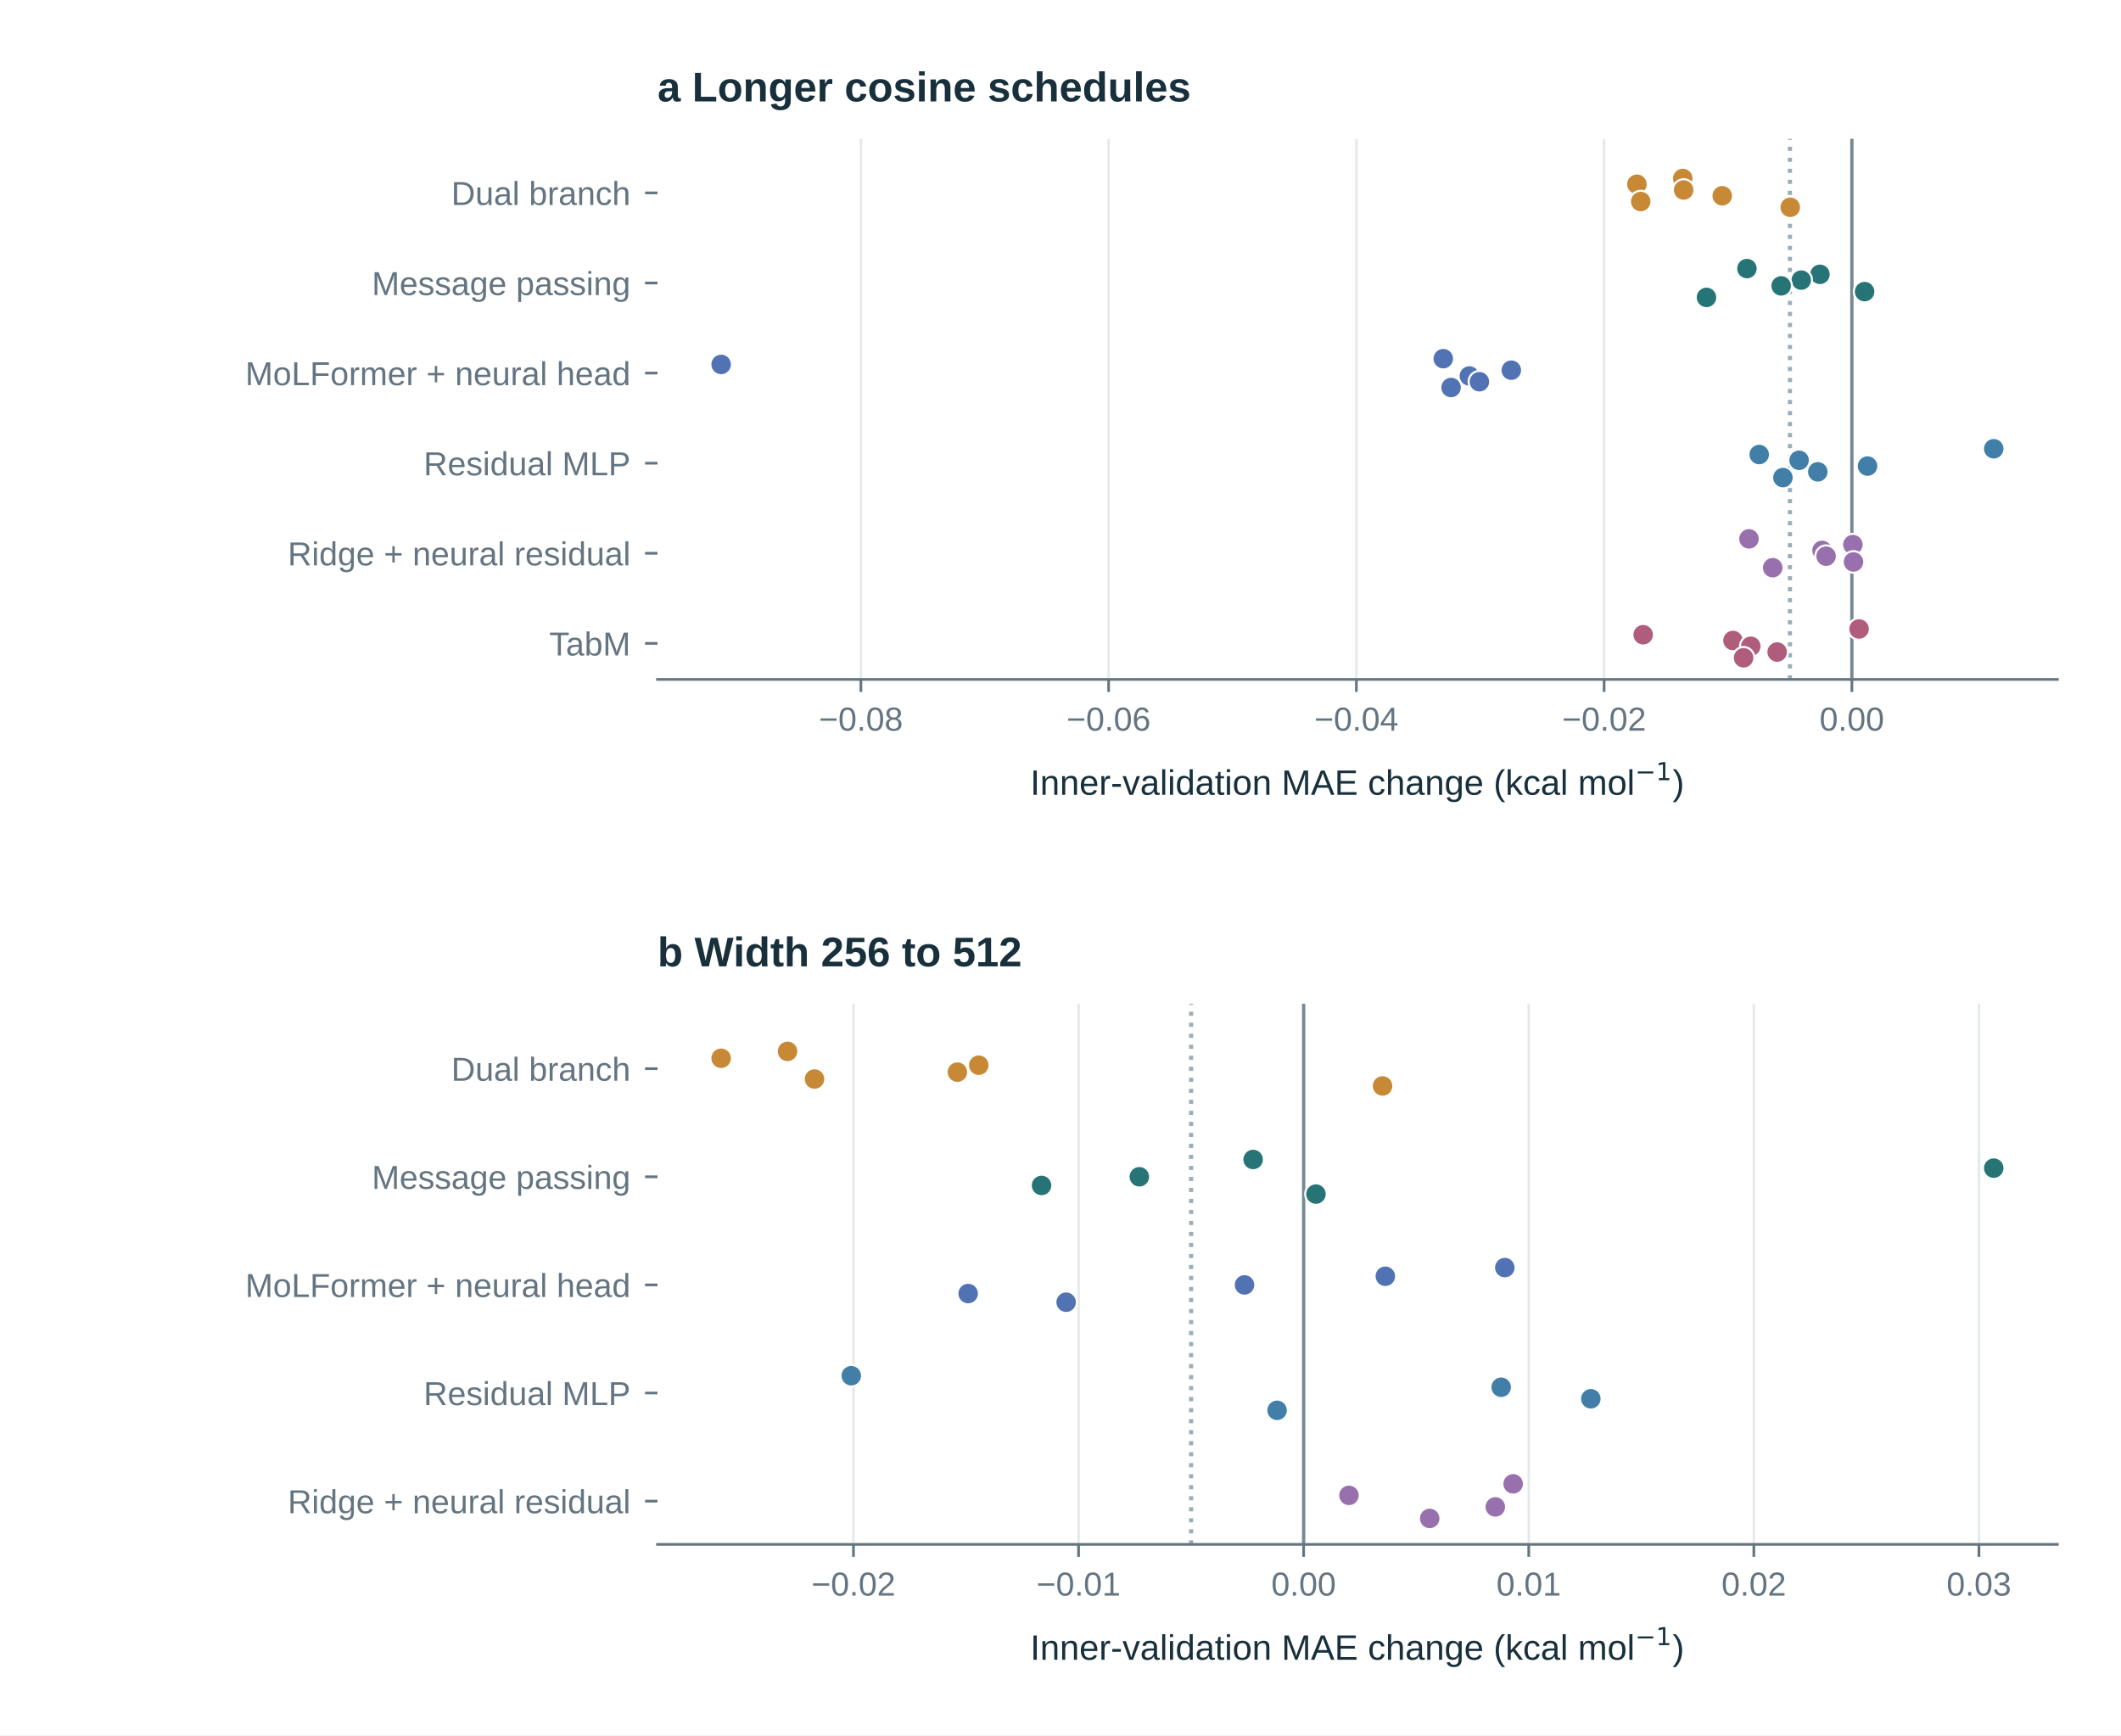
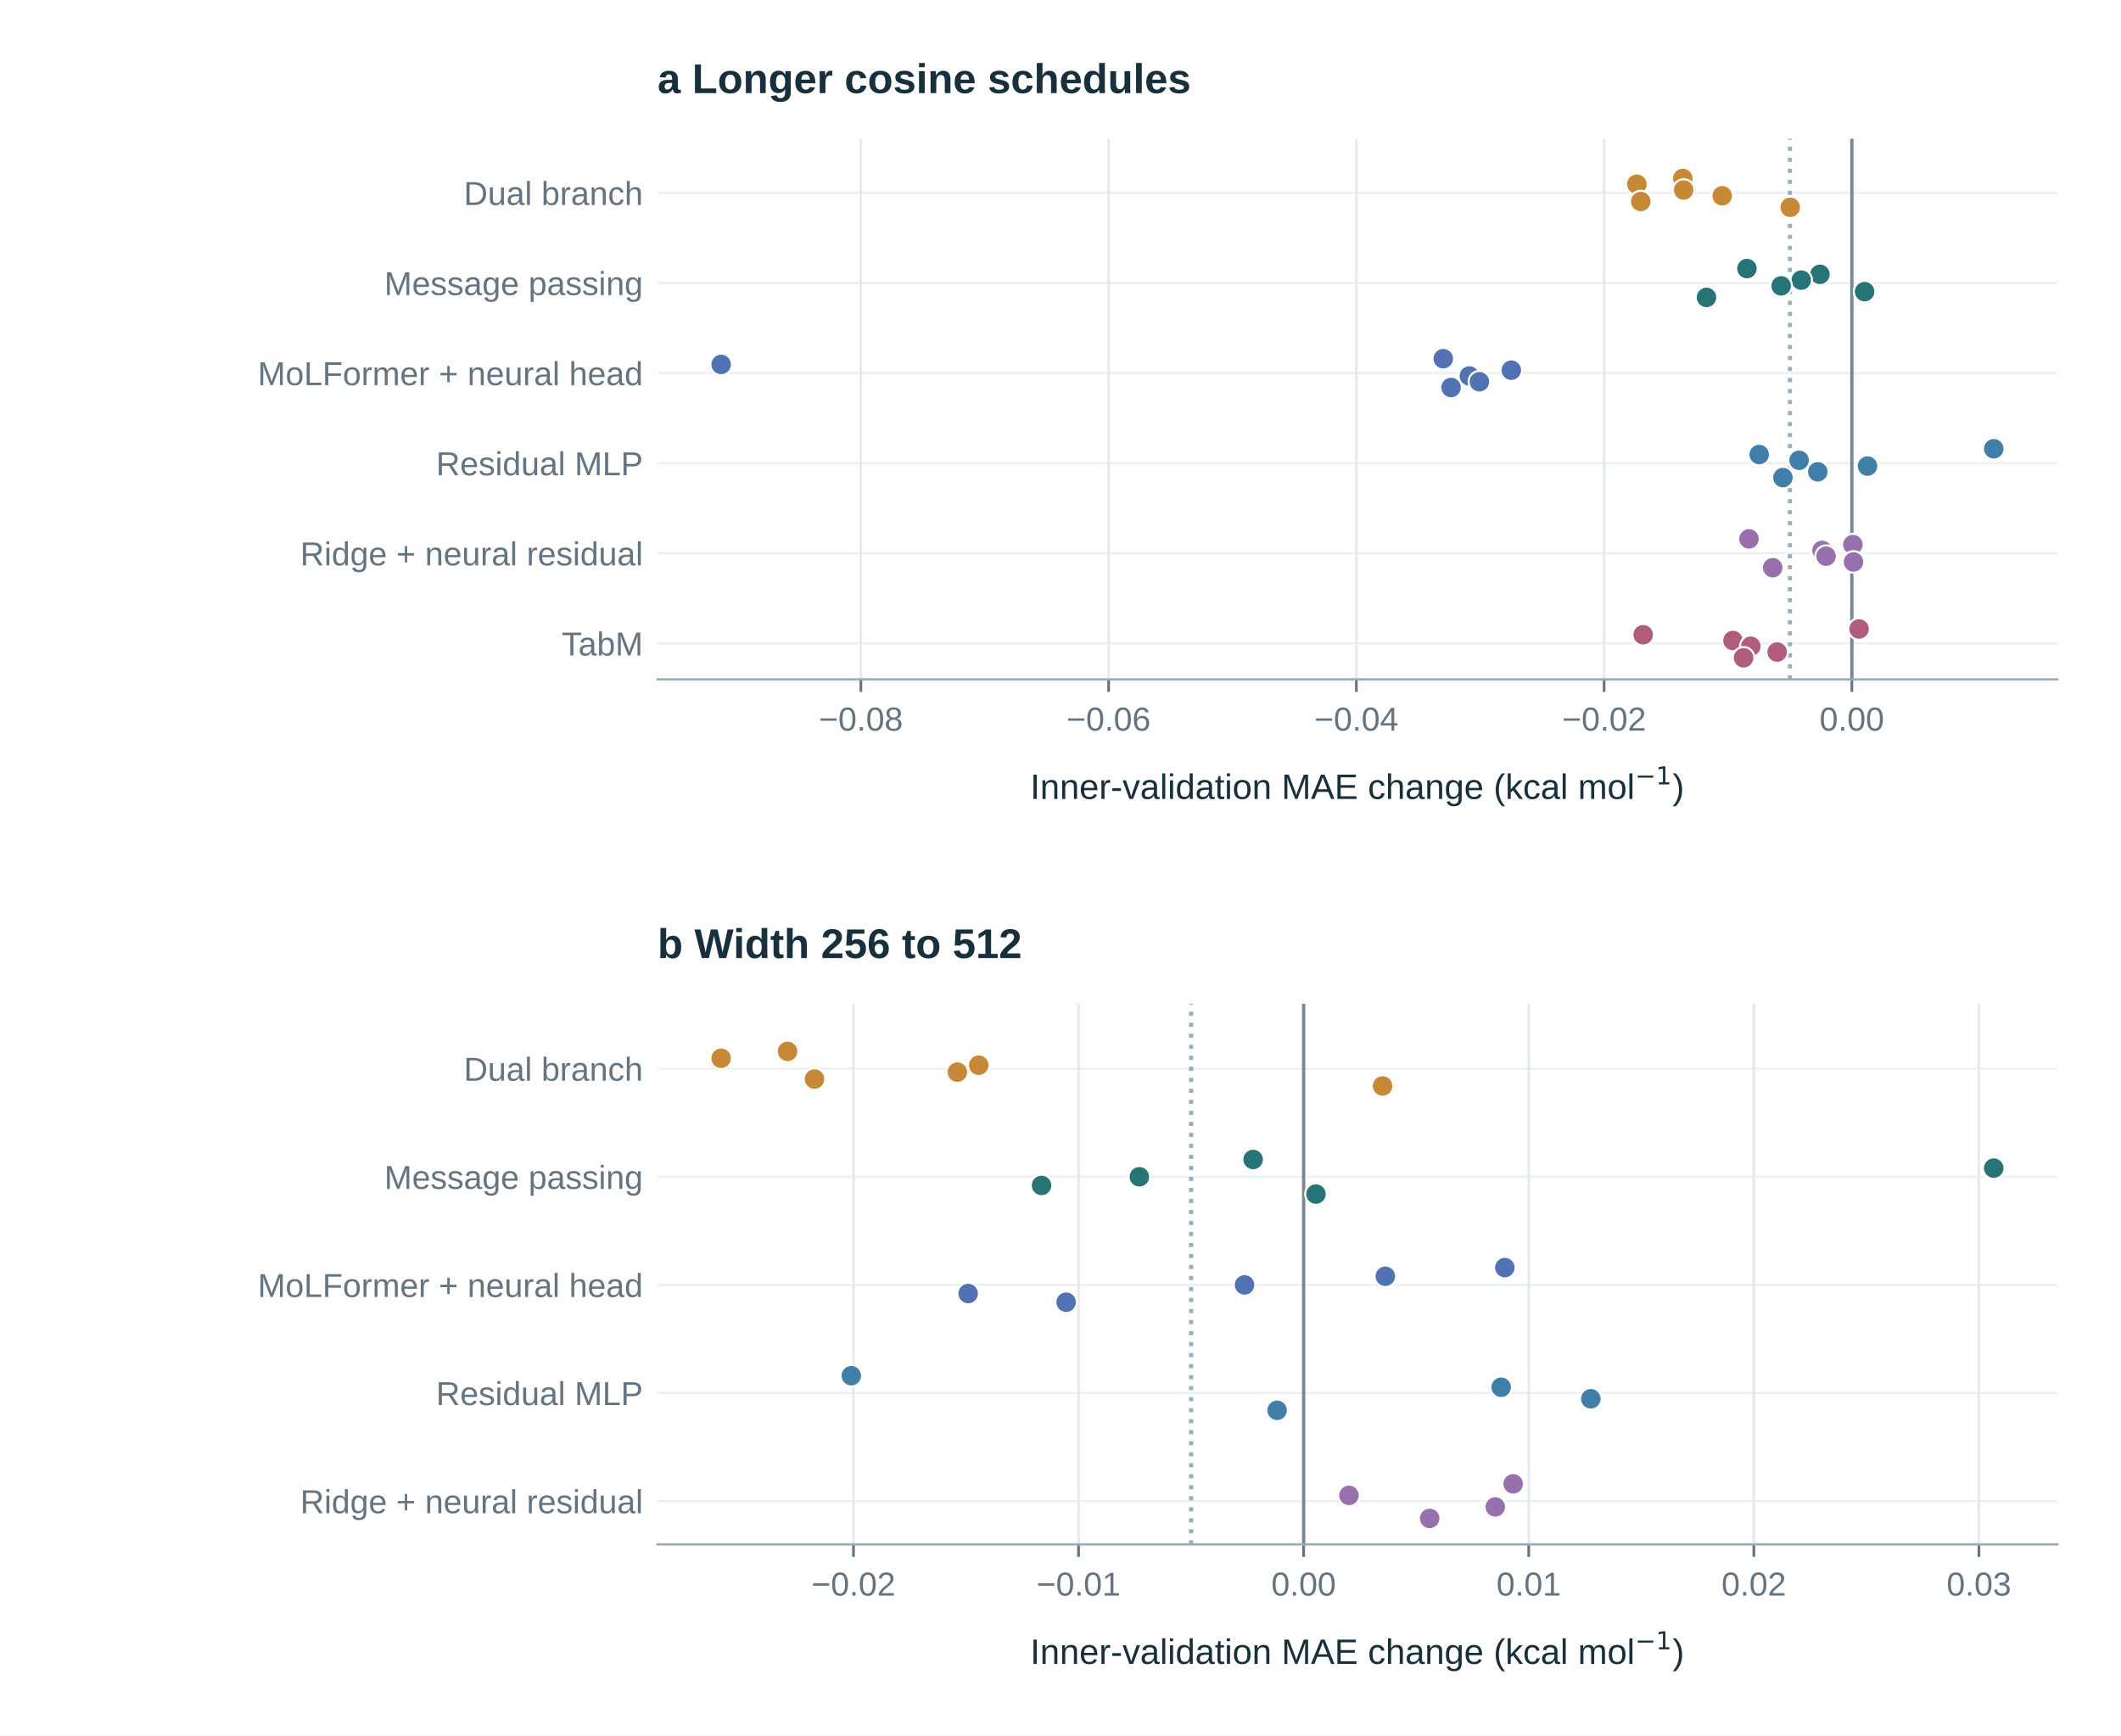
<svg xmlns="http://www.w3.org/2000/svg" xmlns:xlink="http://www.w3.org/1999/xlink" width="510.48pt" height="417.6pt" viewBox="0 0 510.48 417.6" version="1.1">
  <defs>
    <style type="text/css">*{stroke-linejoin: round; stroke-linecap: butt}</style>
  </defs>
  <g id="figure_1">
    <g id="patch_1">
      <path d="M 0 417.6 L 510.48 417.6 L 510.48 0 L 0 0 z " style="fill: #ffffff" />
    </g>
    <g id="axes_1">
      <g id="patch_2">
        <path d="M 158.249 163.506 L 495.166 163.506 L 495.166 33.408 L 158.249 33.408 z " style="fill: #ffffff" />
      </g>
+       <g id="line2d_1">
+         <path d="M 158.249 46.418 L 495.166 46.418 " clip-path="url(#pe45e723486)" style="fill: none; stroke: #edf1f3; stroke-width: 0.55; stroke-linecap: round" />
+       </g>
+       <g id="line2d_2">
+         <path d="M 158.249 68.101 L 495.166 68.101 " clip-path="url(#pe45e723486)" style="fill: none; stroke: #edf1f3; stroke-width: 0.55; stroke-linecap: round" />
+       </g>
+       <g id="line2d_3">
+         <path d="M 158.249 89.784 L 495.166 89.784 " clip-path="url(#pe45e723486)" style="fill: none; stroke: #edf1f3; stroke-width: 0.55; stroke-linecap: round" />
+       </g>
+       <g id="line2d_4">
+         <path d="M 158.249 111.467 L 495.166 111.467 " clip-path="url(#pe45e723486)" style="fill: none; stroke: #edf1f3; stroke-width: 0.55; stroke-linecap: round" />
+       </g>
+       <g id="line2d_5">
+         <path d="M 158.249 133.15 L 495.166 133.15 " clip-path="url(#pe45e723486)" style="fill: none; stroke: #edf1f3; stroke-width: 0.55; stroke-linecap: round" />
+       </g>
+       <g id="line2d_6">
+         <path d="M 158.249 154.833 L 495.166 154.833 " clip-path="url(#pe45e723486)" style="fill: none; stroke: #edf1f3; stroke-width: 0.55; stroke-linecap: round" />
+       </g>
      <g id="matplotlib.axis_1">
        <g id="xtick_1">
-           <g id="line2d_1">
-             <path d="M 207.195 163.506 L 207.195 33.408 " clip-path="url(#pe45e723486)" style="fill: none; stroke: #e3e9ec; stroke-width: 0.6; stroke-linecap: square" />
-           </g>
-           <g id="line2d_2">
+           <g id="line2d_7">
+             <path d="M 207.195 163.506 L 207.195 33.408 " clip-path="url(#pe45e723486)" style="fill: none; stroke: #e3e9ec; stroke-width: 0.6; stroke-linecap: round" />
+           </g>
+           <g id="line2d_8">
            <defs>
              <path id="m340f50b17a" d="M 0 0 L 0 3 " style="stroke: #647581; stroke-width: 0.65" />
            </defs>
            <g>
              <use xlink:href="#m340f50b17a" x="207.195" y="163.506" style="fill: #647581; stroke: #647581; stroke-width: 0.65" />
            </g>
          </g>
          <g id="text_1">
            <text style="font-size: 8px; font-family: 'Arial'; text-anchor: middle; fill: #647581" x="207.195" y="175.831" transform="rotate(-0 207.1954 175.8307)">−0.08</text>
          </g>
        </g>
        <g id="xtick_2">
-           <g id="line2d_3">
-             <path d="M 266.823 163.506 L 266.823 33.408 " clip-path="url(#pe45e723486)" style="fill: none; stroke: #e3e9ec; stroke-width: 0.6; stroke-linecap: square" />
-           </g>
-           <g id="line2d_4">
+           <g id="line2d_9">
+             <path d="M 266.823 163.506 L 266.823 33.408 " clip-path="url(#pe45e723486)" style="fill: none; stroke: #e3e9ec; stroke-width: 0.6; stroke-linecap: round" />
+           </g>
+           <g id="line2d_10">
            <g>
              <use xlink:href="#m340f50b17a" x="266.823" y="163.506" style="fill: #647581; stroke: #647581; stroke-width: 0.65" />
            </g>
          </g>
          <g id="text_2">
            <text style="font-size: 8px; font-family: 'Arial'; text-anchor: middle; fill: #647581" x="266.823" y="175.831" transform="rotate(-0 266.8226 175.8307)">−0.06</text>
          </g>
        </g>
        <g id="xtick_3">
-           <g id="line2d_5">
-             <path d="M 326.45 163.506 L 326.45 33.408 " clip-path="url(#pe45e723486)" style="fill: none; stroke: #e3e9ec; stroke-width: 0.6; stroke-linecap: square" />
-           </g>
-           <g id="line2d_6">
+           <g id="line2d_11">
+             <path d="M 326.45 163.506 L 326.45 33.408 " clip-path="url(#pe45e723486)" style="fill: none; stroke: #e3e9ec; stroke-width: 0.6; stroke-linecap: round" />
+           </g>
+           <g id="line2d_12">
            <g>
              <use xlink:href="#m340f50b17a" x="326.45" y="163.506" style="fill: #647581; stroke: #647581; stroke-width: 0.65" />
            </g>
          </g>
          <g id="text_3">
            <text style="font-size: 8px; font-family: 'Arial'; text-anchor: middle; fill: #647581" x="326.45" y="175.831" transform="rotate(-0 326.4497 175.8307)">−0.04</text>
          </g>
        </g>
        <g id="xtick_4">
-           <g id="line2d_7">
-             <path d="M 386.077 163.506 L 386.077 33.408 " clip-path="url(#pe45e723486)" style="fill: none; stroke: #e3e9ec; stroke-width: 0.6; stroke-linecap: square" />
-           </g>
-           <g id="line2d_8">
+           <g id="line2d_13">
+             <path d="M 386.077 163.506 L 386.077 33.408 " clip-path="url(#pe45e723486)" style="fill: none; stroke: #e3e9ec; stroke-width: 0.6; stroke-linecap: round" />
+           </g>
+           <g id="line2d_14">
            <g>
              <use xlink:href="#m340f50b17a" x="386.077" y="163.506" style="fill: #647581; stroke: #647581; stroke-width: 0.65" />
            </g>
          </g>
          <g id="text_4">
            <text style="font-size: 8px; font-family: 'Arial'; text-anchor: middle; fill: #647581" x="386.077" y="175.831" transform="rotate(-0 386.0769 175.8307)">−0.02</text>
          </g>
        </g>
        <g id="xtick_5">
-           <g id="line2d_9">
-             <path d="M 445.704 163.506 L 445.704 33.408 " clip-path="url(#pe45e723486)" style="fill: none; stroke: #e3e9ec; stroke-width: 0.6; stroke-linecap: square" />
-           </g>
-           <g id="line2d_10">
+           <g id="line2d_15">
+             <path d="M 445.704 163.506 L 445.704 33.408 " clip-path="url(#pe45e723486)" style="fill: none; stroke: #e3e9ec; stroke-width: 0.6; stroke-linecap: round" />
+           </g>
+           <g id="line2d_16">
            <g>
              <use xlink:href="#m340f50b17a" x="445.704" y="163.506" style="fill: #647581; stroke: #647581; stroke-width: 0.65" />
            </g>
          </g>
          <g id="text_5">
            <text style="font-size: 8px; font-family: 'Arial'; text-anchor: middle; fill: #647581" x="445.704" y="175.831" transform="rotate(-0 445.704 175.8307)">0.00</text>
          </g>
        </g>
        <g id="text_6">
-           <g style="fill: #18303c" transform="translate(247.9547 191.4193)">
+           <g style="fill: #18303c" transform="translate(247.9547 192.4193)">
            <text>
              <tspan x="0" y="-0.147" style="font-size: 8.5px; font-family: 'Arial'; fill: #18303c">I</tspan>
              <tspan x="2.362" y="-0.147" style="font-size: 8.5px; font-family: 'Arial'; fill: #18303c">n</tspan>
              <tspan x="7.089" y="-0.147" style="font-size: 8.5px; font-family: 'Arial'; fill: #18303c">n</tspan>
              <tspan x="11.816" y="-0.147" style="font-size: 8.5px; font-family: 'Arial'; fill: #18303c">e</tspan>
              <tspan x="16.543" y="-0.147" style="font-size: 8.5px; font-family: 'Arial'; fill: #18303c">r</tspan>
              <tspan x="19.374" y="-0.147" style="font-size: 8.5px; font-family: 'Arial'; fill: #18303c">-</tspan>
              <tspan x="22.205" y="-0.147" style="font-size: 8.5px; font-family: 'Arial'; fill: #18303c">v</tspan>
              <tspan x="26.455" y="-0.147" style="font-size: 8.5px; font-family: 'Arial'; fill: #18303c">a</tspan>
              <tspan x="31.182" y="-0.147" style="font-size: 8.5px; font-family: 'Arial'; fill: #18303c">l</tspan>
              <tspan x="33.07" y="-0.147" style="font-size: 8.5px; font-family: 'Arial'; fill: #18303c">i</tspan>
              <tspan x="34.959" y="-0.147" style="font-size: 8.5px; font-family: 'Arial'; fill: #18303c">d</tspan>
              <tspan x="39.686" y="-0.147" style="font-size: 8.5px; font-family: 'Arial'; fill: #18303c">a</tspan>
              <tspan x="44.413" y="-0.147" style="font-size: 8.5px; font-family: 'Arial'; fill: #18303c">t</tspan>
              <tspan x="46.775" y="-0.147" style="font-size: 8.5px; font-family: 'Arial'; fill: #18303c">i</tspan>
              <tspan x="48.663" y="-0.147" style="font-size: 8.5px; font-family: 'Arial'; fill: #18303c">o</tspan>
              <tspan x="53.391" y="-0.147" style="font-size: 8.5px; font-family: 'Arial'; fill: #18303c">n</tspan>
              <tspan x="58.118" y="-0.147" style="font-size: 8.5px; font-family: 'Arial'; fill: #18303c"> </tspan>
              <tspan x="60.479" y="-0.147" style="font-size: 8.5px; font-family: 'Arial'; fill: #18303c">M</tspan>
              <tspan x="67.56" y="-0.147" style="font-size: 8.5px; font-family: 'Arial'; fill: #18303c">A</tspan>
              <tspan x="73.229" y="-0.147" style="font-size: 8.5px; font-family: 'Arial'; fill: #18303c">E</tspan>
              <tspan x="78.899" y="-0.147" style="font-size: 8.5px; font-family: 'Arial'; fill: #18303c"> </tspan>
              <tspan x="81.26" y="-0.147" style="font-size: 8.5px; font-family: 'Arial'; fill: #18303c">c</tspan>
              <tspan x="85.51" y="-0.147" style="font-size: 8.5px; font-family: 'Arial'; fill: #18303c">h</tspan>
              <tspan x="90.238" y="-0.147" style="font-size: 8.5px; font-family: 'Arial'; fill: #18303c">a</tspan>
              <tspan x="94.965" y="-0.147" style="font-size: 8.5px; font-family: 'Arial'; fill: #18303c">n</tspan>
              <tspan x="99.692" y="-0.147" style="font-size: 8.5px; font-family: 'Arial'; fill: #18303c">g</tspan>
              <tspan x="104.42" y="-0.147" style="font-size: 8.5px; font-family: 'Arial'; fill: #18303c">e</tspan>
              <tspan x="109.147" y="-0.147" style="font-size: 8.5px; font-family: 'Arial'; fill: #18303c"> </tspan>
              <tspan x="111.509" y="-0.147" style="font-size: 8.5px; font-family: 'Arial'; fill: #18303c">(</tspan>
              <tspan x="114.339" y="-0.147" style="font-size: 8.5px; font-family: 'Arial'; fill: #18303c">k</tspan>
              <tspan x="118.589" y="-0.147" style="font-size: 8.5px; font-family: 'Arial'; fill: #18303c">c</tspan>
              <tspan x="122.839" y="-0.147" style="font-size: 8.5px; font-family: 'Arial'; fill: #18303c">a</tspan>
              <tspan x="127.566" y="-0.147" style="font-size: 8.5px; font-family: 'Arial'; fill: #18303c">l</tspan>
              <tspan x="129.455" y="-0.147" style="font-size: 8.5px; font-family: 'Arial'; fill: #18303c"> </tspan>
              <tspan x="131.816" y="-0.147" style="font-size: 8.5px; font-family: 'Arial'; fill: #18303c">m</tspan>
              <tspan x="138.897" y="-0.147" style="font-size: 8.5px; font-family: 'Arial'; fill: #18303c">o</tspan>
              <tspan x="143.624" y="-0.147" style="font-size: 8.5px; font-family: 'Arial'; fill: #18303c">l</tspan>
              <tspan x="154.597" y="-0.147" style="font-size: 8.5px; font-family: 'Arial'; fill: #18303c">)</tspan>
              <tspan x="145.594" y="-3.658" style="font-size: 5.95px; font-family: 'DejaVu Sans'; fill: #18303c">−</tspan>
              <tspan x="150.579" y="-3.658" style="font-size: 5.95px; font-family: 'DejaVu Sans'; fill: #18303c">1</tspan>
            </text>
          </g>
        </g>
      </g>
      <g id="matplotlib.axis_2">
        <g id="ytick_1">
-           <g id="line2d_11">
-             <defs>
-               <path id="m88a74166aa" d="M 0 0 L -3 0 " style="stroke: #647581; stroke-width: 0.65" />
-             </defs>
-             <g>
-               <use xlink:href="#m88a74166aa" x="158.249" y="46.418" style="fill: #647581; stroke: #647581; stroke-width: 0.65" />
-             </g>
-           </g>
+           <g id="line2d_17" />
          <g id="text_7">
-             <text style="font-size: 8px; font-family: 'Arial'; text-anchor: end; fill: #647581" x="151.749" y="49.33" transform="rotate(-0 151.7488 49.32996)">Dual branch</text>
+             <text style="font-size: 8px; font-family: 'Arial'; text-anchor: end; fill: #647581" x="154.749" y="49.33" transform="rotate(-0 154.7488 49.32996)">Dual branch</text>
          </g>
        </g>
        <g id="ytick_2">
-           <g id="line2d_12">
-             <g>
-               <use xlink:href="#m88a74166aa" x="158.249" y="68.101" style="fill: #647581; stroke: #647581; stroke-width: 0.65" />
-             </g>
-           </g>
+           <g id="line2d_18" />
          <g id="text_8">
-             <text style="font-size: 8px; font-family: 'Arial'; text-anchor: end; fill: #647581" x="151.749" y="71.013" transform="rotate(-0 151.7488 71.01303)">Message passing</text>
+             <text style="font-size: 8px; font-family: 'Arial'; text-anchor: end; fill: #647581" x="154.749" y="71.013" transform="rotate(-0 154.7488 71.01303)">Message passing</text>
          </g>
        </g>
        <g id="ytick_3">
-           <g id="line2d_13">
-             <g>
-               <use xlink:href="#m88a74166aa" x="158.249" y="89.784" style="fill: #647581; stroke: #647581; stroke-width: 0.65" />
-             </g>
-           </g>
+           <g id="line2d_19" />
          <g id="text_9">
-             <text style="font-size: 8px; font-family: 'Arial'; text-anchor: end; fill: #647581" x="151.749" y="92.696" transform="rotate(-0 151.7488 92.69611)">MoLFormer + neural head</text>
+             <text style="font-size: 8px; font-family: 'Arial'; text-anchor: end; fill: #647581" x="154.749" y="92.696" transform="rotate(-0 154.7488 92.69611)">MoLFormer + neural head</text>
          </g>
        </g>
        <g id="ytick_4">
-           <g id="line2d_14">
-             <g>
-               <use xlink:href="#m88a74166aa" x="158.249" y="111.467" style="fill: #647581; stroke: #647581; stroke-width: 0.65" />
-             </g>
-           </g>
+           <g id="line2d_20" />
          <g id="text_10">
-             <text style="font-size: 8px; font-family: 'Arial'; text-anchor: end; fill: #647581" x="151.749" y="114.379" transform="rotate(-0 151.7488 114.3792)">Residual MLP</text>
+             <text style="font-size: 8px; font-family: 'Arial'; text-anchor: end; fill: #647581" x="154.749" y="114.379" transform="rotate(-0 154.7488 114.3792)">Residual MLP</text>
          </g>
        </g>
        <g id="ytick_5">
-           <g id="line2d_15">
-             <g>
-               <use xlink:href="#m88a74166aa" x="158.249" y="133.15" style="fill: #647581; stroke: #647581; stroke-width: 0.65" />
-             </g>
-           </g>
+           <g id="line2d_21" />
          <g id="text_11">
-             <text style="font-size: 8px; font-family: 'Arial'; text-anchor: end; fill: #647581" x="151.749" y="136.062" transform="rotate(-0 151.7488 136.0623)">Ridge + neural residual</text>
+             <text style="font-size: 8px; font-family: 'Arial'; text-anchor: end; fill: #647581" x="154.749" y="136.062" transform="rotate(-0 154.7488 136.0623)">Ridge + neural residual</text>
          </g>
        </g>
        <g id="ytick_6">
-           <g id="line2d_16">
-             <g>
-               <use xlink:href="#m88a74166aa" x="158.249" y="154.833" style="fill: #647581; stroke: #647581; stroke-width: 0.65" />
-             </g>
-           </g>
+           <g id="line2d_22" />
          <g id="text_12">
-             <text style="font-size: 8px; font-family: 'Arial'; text-anchor: end; fill: #647581" x="151.749" y="157.745" transform="rotate(-0 151.7488 157.7453)">TabM</text>
-           </g>
-         </g>
-       </g>
-       <g id="line2d_17">
-         <path d="M 445.704 163.506 L 445.704 33.408 " clip-path="url(#pe45e723486)" style="fill: none; stroke: #768995; stroke-width: 0.8; stroke-linecap: square" />
-       </g>
-       <g id="line2d_18">
+             <text style="font-size: 8px; font-family: 'Arial'; text-anchor: end; fill: #647581" x="154.749" y="157.745" transform="rotate(-0 154.7488 157.7453)">TabM</text>
+           </g>
+         </g>
+       </g>
+       <g id="line2d_23">
+         <path d="M 445.704 163.506 L 445.704 33.408 " clip-path="url(#pe45e723486)" style="fill: none; stroke: #768995; stroke-width: 0.8; stroke-linecap: round" />
+       </g>
+       <g id="line2d_24">
        <path d="M 430.797 163.506 L 430.797 33.408 " clip-path="url(#pe45e723486)" style="fill: none; stroke-dasharray: 1,1.65; stroke-dashoffset: 0; stroke: #98aeb8" />
      </g>
      <g id="patch_3">
-         <path d="M 158.249 163.506 L 495.166 163.506 " style="fill: none; stroke: #647581; stroke-width: 0.65; stroke-linejoin: miter; stroke-linecap: square" />
+         <path d="M 158.249 163.506 L 495.166 163.506 " style="fill: none; stroke: #9babb4; stroke-width: 0.55; stroke-linejoin: miter; stroke-linecap: square" />
      </g>
      <g id="PathCollection_1">
        <defs>
          <path id="m0135a8c9e2" d="M 0 2.598 C 0.689 2.598 1.35 2.324 1.837 1.837 C 2.324 1.35 2.598 0.689 2.598 0 C 2.598 -0.689 2.324 -1.35 1.837 -1.837 C 1.35 -2.324 0.689 -2.598 0 -2.598 C -0.689 -2.598 -1.35 -2.324 -1.837 -1.837 C -2.324 -1.35 -2.598 -0.689 -2.598 0 C -2.598 0.689 -2.324 1.35 -1.837 1.837 C -1.35 2.324 -0.689 2.598 0 2.598 z " style="stroke: #ffffff; stroke-width: 0.5" />
        </defs>
        <g clip-path="url(#pe45e723486)">
          <use xlink:href="#m0135a8c9e2" x="405.007" y="42.949" style="fill: #c78935; stroke: #ffffff; stroke-width: 0.5" />
          <use xlink:href="#m0135a8c9e2" x="393.967" y="44.336" style="fill: #c78935; stroke: #ffffff; stroke-width: 0.5" />
          <use xlink:href="#m0135a8c9e2" x="405.222" y="45.724" style="fill: #c78935; stroke: #ffffff; stroke-width: 0.5" />
          <use xlink:href="#m0135a8c9e2" x="414.505" y="47.112" style="fill: #c78935; stroke: #ffffff; stroke-width: 0.5" />
          <use xlink:href="#m0135a8c9e2" x="394.892" y="48.499" style="fill: #c78935; stroke: #ffffff; stroke-width: 0.5" />
          <use xlink:href="#m0135a8c9e2" x="430.871" y="49.887" style="fill: #c78935; stroke: #ffffff; stroke-width: 0.5" />
        </g>
      </g>
      <g id="PathCollection_2">
        <defs>
          <path id="m2b71b47cb6" d="M 0 2.598 C 0.689 2.598 1.35 2.324 1.837 1.837 C 2.324 1.35 2.598 0.689 2.598 0 C 2.598 -0.689 2.324 -1.35 1.837 -1.837 C 1.35 -2.324 0.689 -2.598 0 -2.598 C -0.689 -2.598 -1.35 -2.324 -1.837 -1.837 C -2.324 -1.35 -2.598 -0.689 -2.598 0 C -2.598 0.689 -2.324 1.35 -1.837 1.837 C -1.35 2.324 -0.689 2.598 0 2.598 z " style="stroke: #ffffff; stroke-width: 0.5" />
        </defs>
        <g clip-path="url(#pe45e723486)">
          <use xlink:href="#m2b71b47cb6" x="420.451" y="64.632" style="fill: #277476; stroke: #ffffff; stroke-width: 0.5" />
          <use xlink:href="#m2b71b47cb6" x="438.02" y="66.019" style="fill: #277476; stroke: #ffffff; stroke-width: 0.5" />
          <use xlink:href="#m2b71b47cb6" x="433.524" y="67.407" style="fill: #277476; stroke: #ffffff; stroke-width: 0.5" />
          <use xlink:href="#m2b71b47cb6" x="428.688" y="68.795" style="fill: #277476; stroke: #ffffff; stroke-width: 0.5" />
          <use xlink:href="#m2b71b47cb6" x="448.771" y="70.182" style="fill: #277476; stroke: #ffffff; stroke-width: 0.5" />
          <use xlink:href="#m2b71b47cb6" x="410.713" y="71.57" style="fill: #277476; stroke: #ffffff; stroke-width: 0.5" />
        </g>
      </g>
      <g id="PathCollection_3">
        <defs>
          <path id="m11145a8481" d="M 0 2.598 C 0.689 2.598 1.35 2.324 1.837 1.837 C 2.324 1.35 2.598 0.689 2.598 0 C 2.598 -0.689 2.324 -1.35 1.837 -1.837 C 1.35 -2.324 0.689 -2.598 0 -2.598 C -0.689 -2.598 -1.35 -2.324 -1.837 -1.837 C -2.324 -1.35 -2.598 -0.689 -2.598 0 C -2.598 0.689 -2.324 1.35 -1.837 1.837 C -1.35 2.324 -0.689 2.598 0 2.598 z " style="stroke: #ffffff; stroke-width: 0.5" />
        </defs>
        <g clip-path="url(#pe45e723486)">
          <use xlink:href="#m11145a8481" x="347.364" y="86.315" style="fill: #5173b4; stroke: #ffffff; stroke-width: 0.5" />
          <use xlink:href="#m11145a8481" x="173.563" y="87.702" style="fill: #5173b4; stroke: #ffffff; stroke-width: 0.5" />
          <use xlink:href="#m11145a8481" x="363.739" y="89.09" style="fill: #5173b4; stroke: #ffffff; stroke-width: 0.5" />
          <use xlink:href="#m11145a8481" x="353.648" y="90.478" style="fill: #5173b4; stroke: #ffffff; stroke-width: 0.5" />
          <use xlink:href="#m11145a8481" x="356.06" y="91.866" style="fill: #5173b4; stroke: #ffffff; stroke-width: 0.5" />
          <use xlink:href="#m11145a8481" x="349.243" y="93.253" style="fill: #5173b4; stroke: #ffffff; stroke-width: 0.5" />
        </g>
      </g>
      <g id="PathCollection_4">
        <defs>
          <path id="m8ba75448a5" d="M 0 2.598 C 0.689 2.598 1.35 2.324 1.837 1.837 C 2.324 1.35 2.598 0.689 2.598 0 C 2.598 -0.689 2.324 -1.35 1.837 -1.837 C 1.35 -2.324 0.689 -2.598 0 -2.598 C -0.689 -2.598 -1.35 -2.324 -1.837 -1.837 C -2.324 -1.35 -2.598 -0.689 -2.598 0 C -2.598 0.689 -2.324 1.35 -1.837 1.837 C -1.35 2.324 -0.689 2.598 0 2.598 z " style="stroke: #ffffff; stroke-width: 0.5" />
        </defs>
        <g clip-path="url(#pe45e723486)">
          <use xlink:href="#m8ba75448a5" x="479.851" y="107.998" style="fill: #417fa8; stroke: #ffffff; stroke-width: 0.5" />
          <use xlink:href="#m8ba75448a5" x="423.4" y="109.386" style="fill: #417fa8; stroke: #ffffff; stroke-width: 0.5" />
          <use xlink:href="#m8ba75448a5" x="433.001" y="110.773" style="fill: #417fa8; stroke: #ffffff; stroke-width: 0.5" />
          <use xlink:href="#m8ba75448a5" x="449.474" y="112.161" style="fill: #417fa8; stroke: #ffffff; stroke-width: 0.5" />
          <use xlink:href="#m8ba75448a5" x="437.506" y="113.549" style="fill: #417fa8; stroke: #ffffff; stroke-width: 0.5" />
          <use xlink:href="#m8ba75448a5" x="429.111" y="114.936" style="fill: #417fa8; stroke: #ffffff; stroke-width: 0.5" />
        </g>
      </g>
      <g id="PathCollection_5">
        <defs>
          <path id="m2cc8211b53" d="M 0 2.598 C 0.689 2.598 1.35 2.324 1.837 1.837 C 2.324 1.35 2.598 0.689 2.598 0 C 2.598 -0.689 2.324 -1.35 1.837 -1.837 C 1.35 -2.324 0.689 -2.598 0 -2.598 C -0.689 -2.598 -1.35 -2.324 -1.837 -1.837 C -2.324 -1.35 -2.598 -0.689 -2.598 0 C -2.598 0.689 -2.324 1.35 -1.837 1.837 C -1.35 2.324 -0.689 2.598 0 2.598 z " style="stroke: #ffffff; stroke-width: 0.5" />
        </defs>
        <g clip-path="url(#pe45e723486)">
          <use xlink:href="#m2cc8211b53" x="420.943" y="129.681" style="fill: #9870ad; stroke: #ffffff; stroke-width: 0.5" />
          <use xlink:href="#m2cc8211b53" x="445.951" y="131.069" style="fill: #9870ad; stroke: #ffffff; stroke-width: 0.5" />
          <use xlink:href="#m2cc8211b53" x="438.524" y="132.456" style="fill: #9870ad; stroke: #ffffff; stroke-width: 0.5" />
          <use xlink:href="#m2cc8211b53" x="439.505" y="133.844" style="fill: #9870ad; stroke: #ffffff; stroke-width: 0.5" />
          <use xlink:href="#m2cc8211b53" x="446.099" y="135.232" style="fill: #9870ad; stroke: #ffffff; stroke-width: 0.5" />
          <use xlink:href="#m2cc8211b53" x="426.654" y="136.619" style="fill: #9870ad; stroke: #ffffff; stroke-width: 0.5" />
        </g>
      </g>
      <g id="PathCollection_6">
        <defs>
          <path id="mb04b29ed04" d="M 0 2.598 C 0.689 2.598 1.35 2.324 1.837 1.837 C 2.324 1.35 2.598 0.689 2.598 0 C 2.598 -0.689 2.324 -1.35 1.837 -1.837 C 1.35 -2.324 0.689 -2.598 0 -2.598 C -0.689 -2.598 -1.35 -2.324 -1.837 -1.837 C -2.324 -1.35 -2.598 -0.689 -2.598 0 C -2.598 0.689 -2.324 1.35 -1.837 1.837 C -1.35 2.324 -0.689 2.598 0 2.598 z " style="stroke: #ffffff; stroke-width: 0.5" />
        </defs>
        <g clip-path="url(#pe45e723486)">
          <use xlink:href="#mb04b29ed04" x="447.44" y="151.364" style="fill: #b05c7c; stroke: #ffffff; stroke-width: 0.5" />
          <use xlink:href="#mb04b29ed04" x="395.477" y="152.752" style="fill: #b05c7c; stroke: #ffffff; stroke-width: 0.5" />
          <use xlink:href="#mb04b29ed04" x="417.089" y="154.139" style="fill: #b05c7c; stroke: #ffffff; stroke-width: 0.5" />
          <use xlink:href="#mb04b29ed04" x="421.379" y="155.527" style="fill: #b05c7c; stroke: #ffffff; stroke-width: 0.5" />
          <use xlink:href="#mb04b29ed04" x="427.722" y="156.915" style="fill: #b05c7c; stroke: #ffffff; stroke-width: 0.5" />
          <use xlink:href="#mb04b29ed04" x="419.645" y="158.303" style="fill: #b05c7c; stroke: #ffffff; stroke-width: 0.5" />
        </g>
      </g>
      <g id="text_13">
-         <text style="font-weight: 700; font-size: 10px; font-family: 'Arial'; text-anchor: start; fill: #18303c" x="158.249" y="24.408" transform="rotate(-0 158.2488 24.408)">a  Longer cosine schedules</text>
+         <text style="font-weight: 700; font-size: 10px; font-family: 'Arial'; text-anchor: start; fill: #18303c" x="158.249" y="22.408" transform="rotate(-0 158.2488 22.408)">a  Longer cosine schedules</text>
      </g>
    </g>
    <g id="axes_2">
      <g id="patch_4">
        <path d="M 158.249 371.664 L 495.166 371.664 L 495.166 241.566 L 158.249 241.566 z " style="fill: #ffffff" />
      </g>
+       <g id="line2d_25">
+         <path d="M 158.249 257.177 L 495.166 257.177 " clip-path="url(#pf5d837f89f)" style="fill: none; stroke: #edf1f3; stroke-width: 0.55; stroke-linecap: round" />
+       </g>
+       <g id="line2d_26">
+         <path d="M 158.249 283.197 L 495.166 283.197 " clip-path="url(#pf5d837f89f)" style="fill: none; stroke: #edf1f3; stroke-width: 0.55; stroke-linecap: round" />
+       </g>
+       <g id="line2d_27">
+         <path d="M 158.249 309.217 L 495.166 309.217 " clip-path="url(#pf5d837f89f)" style="fill: none; stroke: #edf1f3; stroke-width: 0.55; stroke-linecap: round" />
+       </g>
+       <g id="line2d_28">
+         <path d="M 158.249 335.236 L 495.166 335.236 " clip-path="url(#pf5d837f89f)" style="fill: none; stroke: #edf1f3; stroke-width: 0.55; stroke-linecap: round" />
+       </g>
+       <g id="line2d_29">
+         <path d="M 158.249 361.256 L 495.166 361.256 " clip-path="url(#pf5d837f89f)" style="fill: none; stroke: #edf1f3; stroke-width: 0.55; stroke-linecap: round" />
+       </g>
      <g id="matplotlib.axis_3">
        <g id="xtick_6">
-           <g id="line2d_19">
-             <path d="M 205.411 371.664 L 205.411 241.566 " clip-path="url(#pf5d837f89f)" style="fill: none; stroke: #e3e9ec; stroke-width: 0.6; stroke-linecap: square" />
-           </g>
-           <g id="line2d_20">
+           <g id="line2d_30">
+             <path d="M 205.411 371.664 L 205.411 241.566 " clip-path="url(#pf5d837f89f)" style="fill: none; stroke: #e3e9ec; stroke-width: 0.6; stroke-linecap: round" />
+           </g>
+           <g id="line2d_31">
            <g>
              <use xlink:href="#m340f50b17a" x="205.411" y="371.664" style="fill: #647581; stroke: #647581; stroke-width: 0.65" />
            </g>
          </g>
          <g id="text_14">
            <text style="font-size: 8px; font-family: 'Arial'; text-anchor: middle; fill: #647581" x="205.411" y="383.988" transform="rotate(-0 205.4108 383.9882)">−0.02</text>
          </g>
        </g>
        <g id="xtick_7">
-           <g id="line2d_21">
-             <path d="M 259.586 371.664 L 259.586 241.566 " clip-path="url(#pf5d837f89f)" style="fill: none; stroke: #e3e9ec; stroke-width: 0.6; stroke-linecap: square" />
-           </g>
-           <g id="line2d_22">
+           <g id="line2d_32">
+             <path d="M 259.586 371.664 L 259.586 241.566 " clip-path="url(#pf5d837f89f)" style="fill: none; stroke: #e3e9ec; stroke-width: 0.6; stroke-linecap: round" />
+           </g>
+           <g id="line2d_33">
            <g>
              <use xlink:href="#m340f50b17a" x="259.586" y="371.664" style="fill: #647581; stroke: #647581; stroke-width: 0.65" />
            </g>
          </g>
          <g id="text_15">
            <text style="font-size: 8px; font-family: 'Arial'; text-anchor: middle; fill: #647581" x="259.586" y="383.988" transform="rotate(-0 259.5861 383.9882)">−0.01</text>
          </g>
        </g>
        <g id="xtick_8">
-           <g id="line2d_23">
-             <path d="M 313.761 371.664 L 313.761 241.566 " clip-path="url(#pf5d837f89f)" style="fill: none; stroke: #e3e9ec; stroke-width: 0.6; stroke-linecap: square" />
-           </g>
-           <g id="line2d_24">
+           <g id="line2d_34">
+             <path d="M 313.761 371.664 L 313.761 241.566 " clip-path="url(#pf5d837f89f)" style="fill: none; stroke: #e3e9ec; stroke-width: 0.6; stroke-linecap: round" />
+           </g>
+           <g id="line2d_35">
            <g>
              <use xlink:href="#m340f50b17a" x="313.761" y="371.664" style="fill: #647581; stroke: #647581; stroke-width: 0.65" />
            </g>
          </g>
          <g id="text_16">
            <text style="font-size: 8px; font-family: 'Arial'; text-anchor: middle; fill: #647581" x="313.761" y="383.988" transform="rotate(-0 313.7613 383.9882)">0.00</text>
          </g>
        </g>
        <g id="xtick_9">
-           <g id="line2d_25">
-             <path d="M 367.937 371.664 L 367.937 241.566 " clip-path="url(#pf5d837f89f)" style="fill: none; stroke: #e3e9ec; stroke-width: 0.6; stroke-linecap: square" />
-           </g>
-           <g id="line2d_26">
+           <g id="line2d_36">
+             <path d="M 367.937 371.664 L 367.937 241.566 " clip-path="url(#pf5d837f89f)" style="fill: none; stroke: #e3e9ec; stroke-width: 0.6; stroke-linecap: round" />
+           </g>
+           <g id="line2d_37">
            <g>
              <use xlink:href="#m340f50b17a" x="367.937" y="371.664" style="fill: #647581; stroke: #647581; stroke-width: 0.65" />
            </g>
          </g>
          <g id="text_17">
            <text style="font-size: 8px; font-family: 'Arial'; text-anchor: middle; fill: #647581" x="367.937" y="383.988" transform="rotate(-0 367.9365 383.9882)">0.01</text>
          </g>
        </g>
        <g id="xtick_10">
-           <g id="line2d_27">
-             <path d="M 422.112 371.664 L 422.112 241.566 " clip-path="url(#pf5d837f89f)" style="fill: none; stroke: #e3e9ec; stroke-width: 0.6; stroke-linecap: square" />
-           </g>
-           <g id="line2d_28">
+           <g id="line2d_38">
+             <path d="M 422.112 371.664 L 422.112 241.566 " clip-path="url(#pf5d837f89f)" style="fill: none; stroke: #e3e9ec; stroke-width: 0.6; stroke-linecap: round" />
+           </g>
+           <g id="line2d_39">
            <g>
              <use xlink:href="#m340f50b17a" x="422.112" y="371.664" style="fill: #647581; stroke: #647581; stroke-width: 0.65" />
            </g>
          </g>
          <g id="text_18">
            <text style="font-size: 8px; font-family: 'Arial'; text-anchor: middle; fill: #647581" x="422.112" y="383.988" transform="rotate(-0 422.1118 383.9882)">0.02</text>
          </g>
        </g>
        <g id="xtick_11">
-           <g id="line2d_29">
-             <path d="M 476.287 371.664 L 476.287 241.566 " clip-path="url(#pf5d837f89f)" style="fill: none; stroke: #e3e9ec; stroke-width: 0.6; stroke-linecap: square" />
-           </g>
-           <g id="line2d_30">
+           <g id="line2d_40">
+             <path d="M 476.287 371.664 L 476.287 241.566 " clip-path="url(#pf5d837f89f)" style="fill: none; stroke: #e3e9ec; stroke-width: 0.6; stroke-linecap: round" />
+           </g>
+           <g id="line2d_41">
            <g>
              <use xlink:href="#m340f50b17a" x="476.287" y="371.664" style="fill: #647581; stroke: #647581; stroke-width: 0.65" />
            </g>
          </g>
          <g id="text_19">
            <text style="font-size: 8px; font-family: 'Arial'; text-anchor: middle; fill: #647581" x="476.287" y="383.988" transform="rotate(-0 476.287 383.9882)">0.03</text>
          </g>
        </g>
        <g id="text_20">
-           <g style="fill: #18303c" transform="translate(247.9547 399.5768)">
+           <g style="fill: #18303c" transform="translate(247.9547 400.5768)">
            <text>
              <tspan x="0" y="-0.147" style="font-size: 8.5px; font-family: 'Arial'; fill: #18303c">I</tspan>
              <tspan x="2.362" y="-0.147" style="font-size: 8.5px; font-family: 'Arial'; fill: #18303c">n</tspan>
              <tspan x="7.089" y="-0.147" style="font-size: 8.5px; font-family: 'Arial'; fill: #18303c">n</tspan>
              <tspan x="11.816" y="-0.147" style="font-size: 8.5px; font-family: 'Arial'; fill: #18303c">e</tspan>
              <tspan x="16.543" y="-0.147" style="font-size: 8.5px; font-family: 'Arial'; fill: #18303c">r</tspan>
              <tspan x="19.374" y="-0.147" style="font-size: 8.5px; font-family: 'Arial'; fill: #18303c">-</tspan>
              <tspan x="22.205" y="-0.147" style="font-size: 8.5px; font-family: 'Arial'; fill: #18303c">v</tspan>
              <tspan x="26.455" y="-0.147" style="font-size: 8.5px; font-family: 'Arial'; fill: #18303c">a</tspan>
              <tspan x="31.182" y="-0.147" style="font-size: 8.5px; font-family: 'Arial'; fill: #18303c">l</tspan>
              <tspan x="33.07" y="-0.147" style="font-size: 8.5px; font-family: 'Arial'; fill: #18303c">i</tspan>
              <tspan x="34.959" y="-0.147" style="font-size: 8.5px; font-family: 'Arial'; fill: #18303c">d</tspan>
              <tspan x="39.686" y="-0.147" style="font-size: 8.5px; font-family: 'Arial'; fill: #18303c">a</tspan>
              <tspan x="44.413" y="-0.147" style="font-size: 8.5px; font-family: 'Arial'; fill: #18303c">t</tspan>
              <tspan x="46.775" y="-0.147" style="font-size: 8.5px; font-family: 'Arial'; fill: #18303c">i</tspan>
              <tspan x="48.663" y="-0.147" style="font-size: 8.5px; font-family: 'Arial'; fill: #18303c">o</tspan>
              <tspan x="53.391" y="-0.147" style="font-size: 8.5px; font-family: 'Arial'; fill: #18303c">n</tspan>
              <tspan x="58.118" y="-0.147" style="font-size: 8.5px; font-family: 'Arial'; fill: #18303c"> </tspan>
              <tspan x="60.479" y="-0.147" style="font-size: 8.5px; font-family: 'Arial'; fill: #18303c">M</tspan>
              <tspan x="67.56" y="-0.147" style="font-size: 8.5px; font-family: 'Arial'; fill: #18303c">A</tspan>
              <tspan x="73.229" y="-0.147" style="font-size: 8.5px; font-family: 'Arial'; fill: #18303c">E</tspan>
              <tspan x="78.899" y="-0.147" style="font-size: 8.5px; font-family: 'Arial'; fill: #18303c"> </tspan>
              <tspan x="81.26" y="-0.147" style="font-size: 8.5px; font-family: 'Arial'; fill: #18303c">c</tspan>
              <tspan x="85.51" y="-0.147" style="font-size: 8.5px; font-family: 'Arial'; fill: #18303c">h</tspan>
              <tspan x="90.238" y="-0.147" style="font-size: 8.5px; font-family: 'Arial'; fill: #18303c">a</tspan>
              <tspan x="94.965" y="-0.147" style="font-size: 8.5px; font-family: 'Arial'; fill: #18303c">n</tspan>
              <tspan x="99.692" y="-0.147" style="font-size: 8.5px; font-family: 'Arial'; fill: #18303c">g</tspan>
              <tspan x="104.42" y="-0.147" style="font-size: 8.5px; font-family: 'Arial'; fill: #18303c">e</tspan>
              <tspan x="109.147" y="-0.147" style="font-size: 8.5px; font-family: 'Arial'; fill: #18303c"> </tspan>
              <tspan x="111.509" y="-0.147" style="font-size: 8.5px; font-family: 'Arial'; fill: #18303c">(</tspan>
              <tspan x="114.339" y="-0.147" style="font-size: 8.5px; font-family: 'Arial'; fill: #18303c">k</tspan>
              <tspan x="118.589" y="-0.147" style="font-size: 8.5px; font-family: 'Arial'; fill: #18303c">c</tspan>
              <tspan x="122.839" y="-0.147" style="font-size: 8.5px; font-family: 'Arial'; fill: #18303c">a</tspan>
              <tspan x="127.566" y="-0.147" style="font-size: 8.5px; font-family: 'Arial'; fill: #18303c">l</tspan>
              <tspan x="129.455" y="-0.147" style="font-size: 8.5px; font-family: 'Arial'; fill: #18303c"> </tspan>
              <tspan x="131.816" y="-0.147" style="font-size: 8.5px; font-family: 'Arial'; fill: #18303c">m</tspan>
              <tspan x="138.897" y="-0.147" style="font-size: 8.5px; font-family: 'Arial'; fill: #18303c">o</tspan>
              <tspan x="143.624" y="-0.147" style="font-size: 8.5px; font-family: 'Arial'; fill: #18303c">l</tspan>
              <tspan x="154.597" y="-0.147" style="font-size: 8.5px; font-family: 'Arial'; fill: #18303c">)</tspan>
              <tspan x="145.594" y="-3.658" style="font-size: 5.95px; font-family: 'DejaVu Sans'; fill: #18303c">−</tspan>
              <tspan x="150.579" y="-3.658" style="font-size: 5.95px; font-family: 'DejaVu Sans'; fill: #18303c">1</tspan>
            </text>
          </g>
        </g>
      </g>
      <g id="matplotlib.axis_4">
        <g id="ytick_7">
-           <g id="line2d_31">
-             <g>
-               <use xlink:href="#m88a74166aa" x="158.249" y="257.177" style="fill: #647581; stroke: #647581; stroke-width: 0.65" />
-             </g>
-           </g>
+           <g id="line2d_42" />
          <g id="text_21">
-             <text style="font-size: 8px; font-family: 'Arial'; text-anchor: end; fill: #647581" x="151.749" y="260.089" transform="rotate(-0 151.7488 260.0895)">Dual branch</text>
+             <text style="font-size: 8px; font-family: 'Arial'; text-anchor: end; fill: #647581" x="154.749" y="260.089" transform="rotate(-0 154.7488 260.0895)">Dual branch</text>
          </g>
        </g>
        <g id="ytick_8">
-           <g id="line2d_32">
-             <g>
-               <use xlink:href="#m88a74166aa" x="158.249" y="283.197" style="fill: #647581; stroke: #647581; stroke-width: 0.65" />
-             </g>
-           </g>
+           <g id="line2d_43" />
          <g id="text_22">
-             <text style="font-size: 8px; font-family: 'Arial'; text-anchor: end; fill: #647581" x="151.749" y="286.109" transform="rotate(-0 151.7488 286.1092)">Message passing</text>
+             <text style="font-size: 8px; font-family: 'Arial'; text-anchor: end; fill: #647581" x="154.749" y="286.109" transform="rotate(-0 154.7488 286.1092)">Message passing</text>
          </g>
        </g>
        <g id="ytick_9">
-           <g id="line2d_33">
-             <g>
-               <use xlink:href="#m88a74166aa" x="158.249" y="309.217" style="fill: #647581; stroke: #647581; stroke-width: 0.65" />
-             </g>
-           </g>
+           <g id="line2d_44" />
          <g id="text_23">
-             <text style="font-size: 8px; font-family: 'Arial'; text-anchor: end; fill: #647581" x="151.749" y="312.129" transform="rotate(-0 151.7488 312.1288)">MoLFormer + neural head</text>
+             <text style="font-size: 8px; font-family: 'Arial'; text-anchor: end; fill: #647581" x="154.749" y="312.129" transform="rotate(-0 154.7488 312.1288)">MoLFormer + neural head</text>
          </g>
        </g>
        <g id="ytick_10">
-           <g id="line2d_34">
-             <g>
-               <use xlink:href="#m88a74166aa" x="158.249" y="335.236" style="fill: #647581; stroke: #647581; stroke-width: 0.65" />
-             </g>
-           </g>
+           <g id="line2d_45" />
          <g id="text_24">
-             <text style="font-size: 8px; font-family: 'Arial'; text-anchor: end; fill: #647581" x="151.749" y="338.149" transform="rotate(-0 151.7488 338.1485)">Residual MLP</text>
+             <text style="font-size: 8px; font-family: 'Arial'; text-anchor: end; fill: #647581" x="154.749" y="338.149" transform="rotate(-0 154.7488 338.1485)">Residual MLP</text>
          </g>
        </g>
        <g id="ytick_11">
-           <g id="line2d_35">
-             <g>
-               <use xlink:href="#m88a74166aa" x="158.249" y="361.256" style="fill: #647581; stroke: #647581; stroke-width: 0.65" />
-             </g>
-           </g>
+           <g id="line2d_46" />
          <g id="text_25">
-             <text style="font-size: 8px; font-family: 'Arial'; text-anchor: end; fill: #647581" x="151.749" y="364.168" transform="rotate(-0 151.7488 364.1682)">Ridge + neural residual</text>
-           </g>
-         </g>
-       </g>
-       <g id="line2d_36">
-         <path d="M 313.761 371.664 L 313.761 241.566 " clip-path="url(#pf5d837f89f)" style="fill: none; stroke: #768995; stroke-width: 0.8; stroke-linecap: square" />
-       </g>
-       <g id="line2d_37">
+             <text style="font-size: 8px; font-family: 'Arial'; text-anchor: end; fill: #647581" x="154.749" y="364.168" transform="rotate(-0 154.7488 364.1682)">Ridge + neural residual</text>
+           </g>
+         </g>
+       </g>
+       <g id="line2d_47">
+         <path d="M 313.761 371.664 L 313.761 241.566 " clip-path="url(#pf5d837f89f)" style="fill: none; stroke: #768995; stroke-width: 0.8; stroke-linecap: round" />
+       </g>
+       <g id="line2d_48">
        <path d="M 286.674 371.664 L 286.674 241.566 " clip-path="url(#pf5d837f89f)" style="fill: none; stroke-dasharray: 1,1.65; stroke-dashoffset: 0; stroke: #98aeb8" />
      </g>
      <g id="patch_5">
-         <path d="M 158.249 371.664 L 495.166 371.664 " style="fill: none; stroke: #647581; stroke-width: 0.65; stroke-linejoin: miter; stroke-linecap: square" />
+         <path d="M 158.249 371.664 L 495.166 371.664 " style="fill: none; stroke: #9babb4; stroke-width: 0.55; stroke-linejoin: miter; stroke-linecap: square" />
      </g>
      <g id="PathCollection_7">
        <g clip-path="url(#pf5d837f89f)">
          <use xlink:href="#m0135a8c9e2" x="189.543" y="253.014" style="fill: #c78935; stroke: #ffffff; stroke-width: 0.5" />
          <use xlink:href="#m0135a8c9e2" x="173.563" y="254.679" style="fill: #c78935; stroke: #ffffff; stroke-width: 0.5" />
          <use xlink:href="#m0135a8c9e2" x="235.568" y="256.345" style="fill: #c78935; stroke: #ffffff; stroke-width: 0.5" />
          <use xlink:href="#m0135a8c9e2" x="230.422" y="258.01" style="fill: #c78935; stroke: #ffffff; stroke-width: 0.5" />
          <use xlink:href="#m0135a8c9e2" x="196.034" y="259.675" style="fill: #c78935; stroke: #ffffff; stroke-width: 0.5" />
          <use xlink:href="#m0135a8c9e2" x="332.753" y="261.341" style="fill: #c78935; stroke: #ffffff; stroke-width: 0.5" />
        </g>
      </g>
      <g id="PathCollection_8">
        <g clip-path="url(#pf5d837f89f)">
          <use xlink:href="#m2b71b47cb6" x="301.6" y="279.034" style="fill: #277476; stroke: #ffffff; stroke-width: 0.5" />
          <use xlink:href="#m2b71b47cb6" x="479.851" y="281.115" style="fill: #277476; stroke: #ffffff; stroke-width: 0.5" />
          <use xlink:href="#m2b71b47cb6" x="274.217" y="283.197" style="fill: #277476; stroke: #ffffff; stroke-width: 0.5" />
          <use xlink:href="#m2b71b47cb6" x="250.678" y="285.279" style="fill: #277476; stroke: #ffffff; stroke-width: 0.5" />
          <use xlink:href="#m2b71b47cb6" x="316.723" y="287.36" style="fill: #277476; stroke: #ffffff; stroke-width: 0.5" />
        </g>
      </g>
      <g id="PathCollection_9">
        <g clip-path="url(#pf5d837f89f)">
          <use xlink:href="#m11145a8481" x="362.175" y="305.054" style="fill: #5173b4; stroke: #ffffff; stroke-width: 0.5" />
          <use xlink:href="#m11145a8481" x="333.417" y="307.135" style="fill: #5173b4; stroke: #ffffff; stroke-width: 0.5" />
          <use xlink:href="#m11145a8481" x="299.529" y="309.217" style="fill: #5173b4; stroke: #ffffff; stroke-width: 0.5" />
          <use xlink:href="#m11145a8481" x="233.018" y="311.298" style="fill: #5173b4; stroke: #ffffff; stroke-width: 0.5" />
          <use xlink:href="#m11145a8481" x="256.596" y="313.38" style="fill: #5173b4; stroke: #ffffff; stroke-width: 0.5" />
        </g>
      </g>
      <g id="PathCollection_10">
        <g clip-path="url(#pf5d837f89f)">
          <use xlink:href="#m8ba75448a5" x="204.884" y="331.073" style="fill: #417fa8; stroke: #ffffff; stroke-width: 0.5" />
          <use xlink:href="#m8ba75448a5" x="361.299" y="333.849" style="fill: #417fa8; stroke: #ffffff; stroke-width: 0.5" />
          <use xlink:href="#m8ba75448a5" x="382.879" y="336.624" style="fill: #417fa8; stroke: #ffffff; stroke-width: 0.5" />
          <use xlink:href="#m8ba75448a5" x="307.37" y="339.4" style="fill: #417fa8; stroke: #ffffff; stroke-width: 0.5" />
        </g>
      </g>
      <g id="PathCollection_11">
        <g clip-path="url(#pf5d837f89f)">
          <use xlink:href="#m2cc8211b53" x="364.184" y="357.093" style="fill: #9870ad; stroke: #ffffff; stroke-width: 0.5" />
          <use xlink:href="#m2cc8211b53" x="324.672" y="359.868" style="fill: #9870ad; stroke: #ffffff; stroke-width: 0.5" />
          <use xlink:href="#m2cc8211b53" x="359.888" y="362.644" style="fill: #9870ad; stroke: #ffffff; stroke-width: 0.5" />
          <use xlink:href="#m2cc8211b53" x="344.096" y="365.419" style="fill: #9870ad; stroke: #ffffff; stroke-width: 0.5" />
        </g>
      </g>
      <g id="text_26">
-         <text style="font-weight: 700; font-size: 10px; font-family: 'Arial'; text-anchor: start; fill: #18303c" x="158.249" y="232.566" transform="rotate(-0 158.2488 232.5655)">b  Width 256 to 512</text>
+         <text style="font-weight: 700; font-size: 10px; font-family: 'Arial'; text-anchor: start; fill: #18303c" x="158.249" y="230.566" transform="rotate(-0 158.2488 230.5655)">b  Width 256 to 512</text>
      </g>
    </g>
  </g>
  <defs>
    <clipPath id="pe45e723486">
      <rect x="158.249" y="33.408" width="336.917" height="130.098" />
    </clipPath>
    <clipPath id="pf5d837f89f">
      <rect x="158.249" y="241.566" width="336.917" height="130.098" />
    </clipPath>
  </defs>
</svg>
